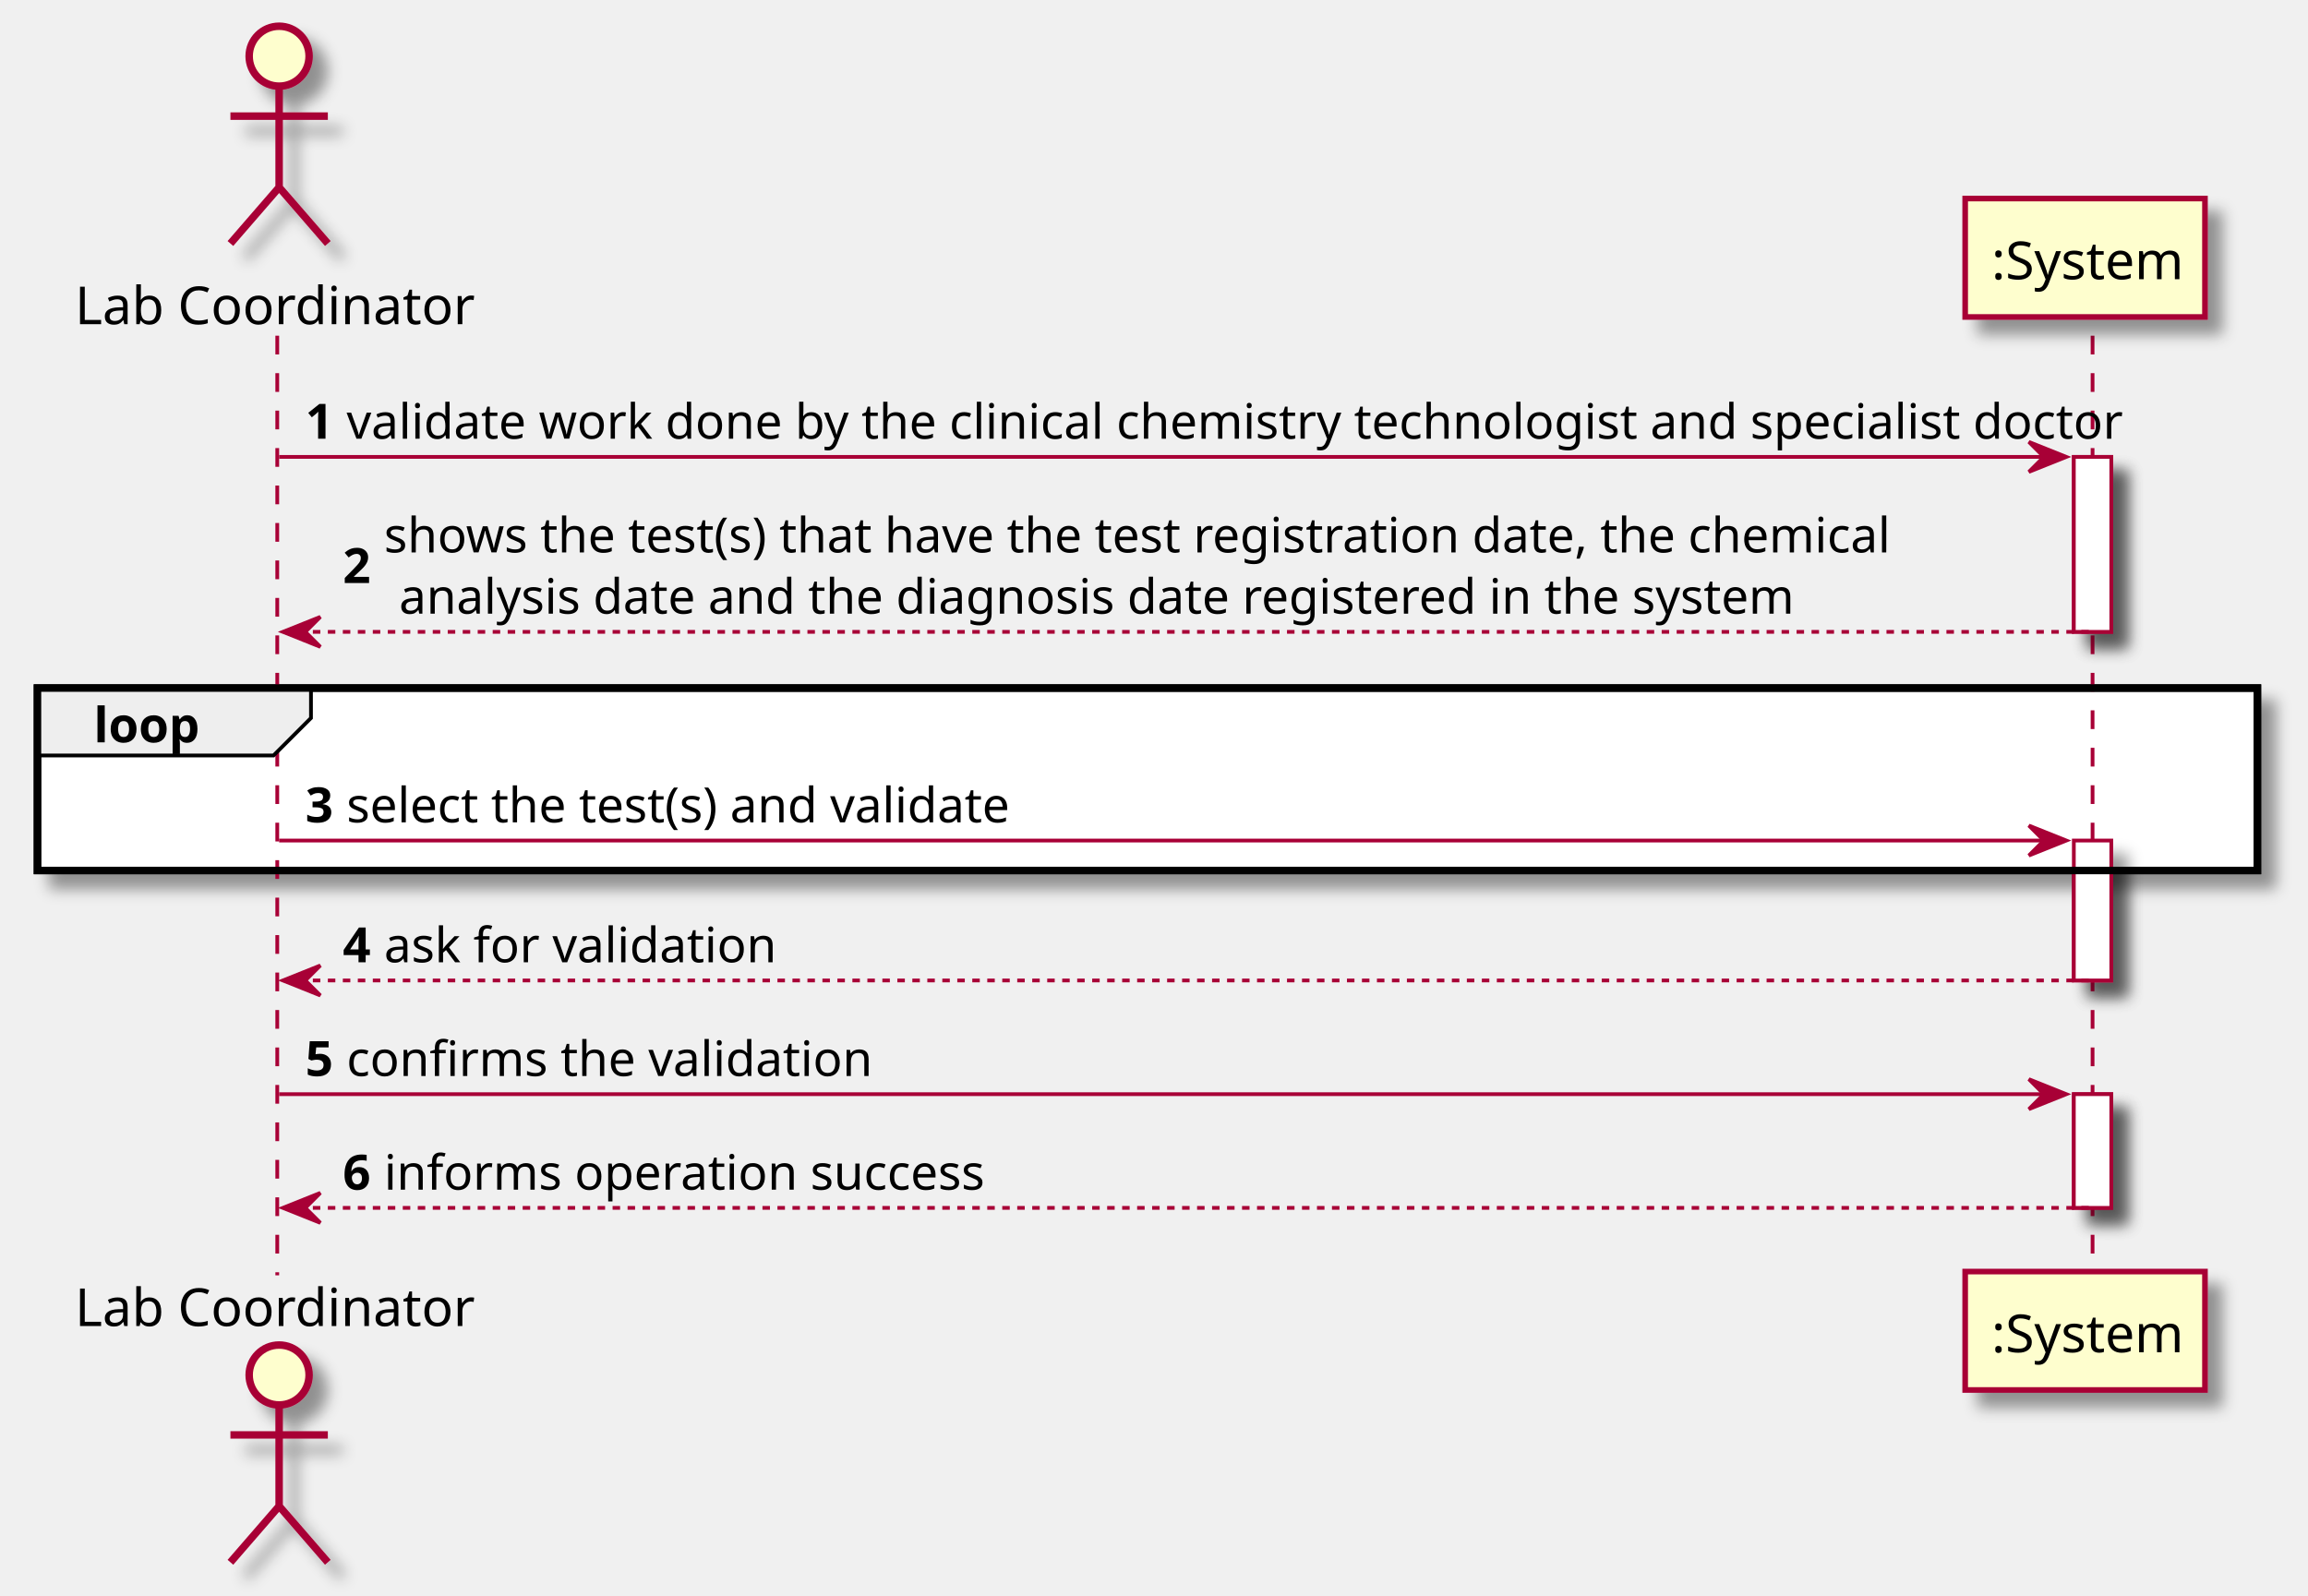
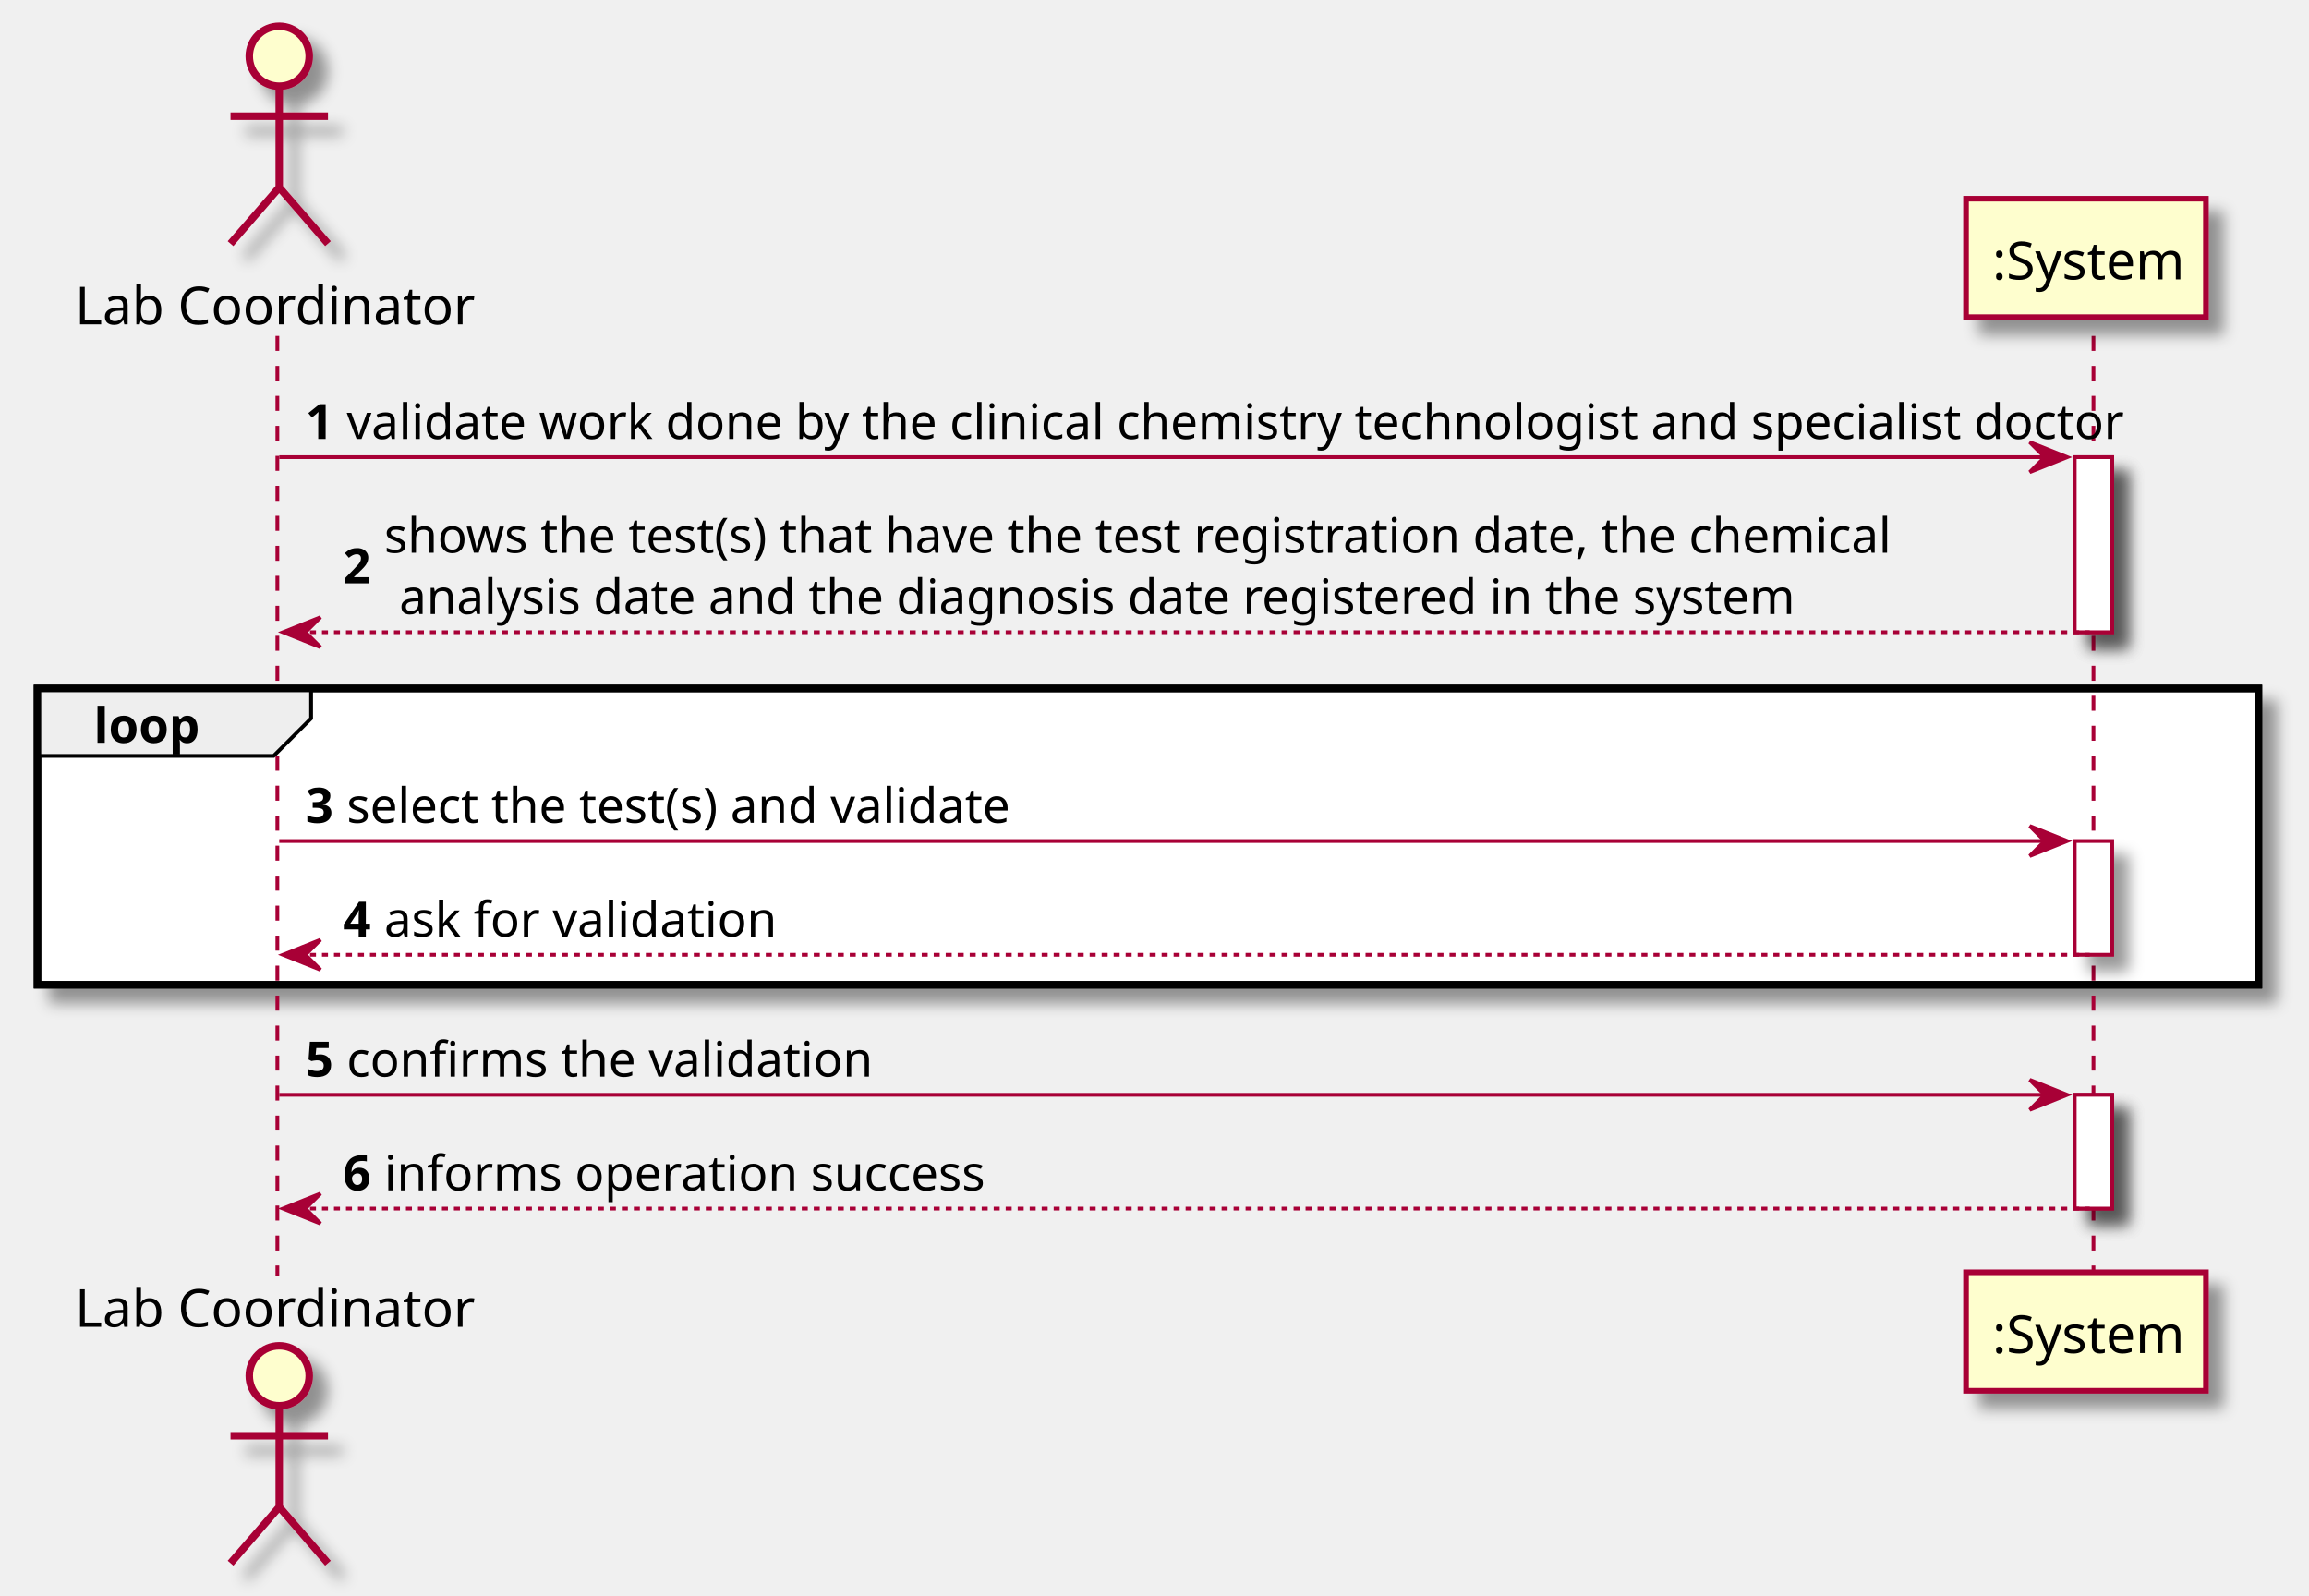
- <svg xmlns="http://www.w3.org/2000/svg" contentScriptType="application/ecmascript" contentStyleType="text/css" height="426px" preserveAspectRatio="none" style="width:616px;height:426px;" version="1.1" viewBox="0 0 616 426" width="616px" zoomAndPan="magnify">
+ <svg xmlns="http://www.w3.org/2000/svg" contentScriptType="application/ecmascript" contentStyleType="text/css" height="532.5px" preserveAspectRatio="none" style="width:770px;height:532px;" version="1.1" viewBox="0 0 770 532" width="770px" zoomAndPan="magnify">
  <defs>
-     <filter height="300%" id="f505sj8speimf" width="300%" x="-1" y="-1">
-       <feGaussianBlur result="blurOut" stdDeviation="2.0" />
+     <filter height="300%" id="f7ndex7gjksx7" width="300%" x="-1" y="-1">
+       <feGaussianBlur result="blurOut" stdDeviation="2.5" />
      <feColorMatrix in="blurOut" result="blurOut2" type="matrix" values="0 0 0 0 0 0 0 0 0 0 0 0 0 0 0 0 0 0 .4 0" />
-       <feOffset dx="4.0" dy="4.0" in="blurOut2" result="blurOut3" />
+       <feOffset dx="5.0" dy="5.0" in="blurOut2" result="blurOut3" />
      <feBlend in="SourceGraphic" in2="blurOut3" mode="normal" />
    </filter>
  </defs>
  <g>
-     <rect fill="#FFFFFF" filter="url(#f505sj8speimf)" height="46.703" style="stroke:#A80036;stroke-width:1.0;" width="10" x="553.5" y="121.961" />
-     <rect fill="#FFFFFF" filter="url(#f505sj8speimf)" height="37.352" style="stroke:#A80036;stroke-width:1.0;" width="10" x="553.5" y="224.367" />
-     <rect fill="#FFFFFF" filter="url(#f505sj8speimf)" height="30.352" style="stroke:#A80036;stroke-width:1.0;" width="10" x="553.5" y="292.07" />
-     <rect fill="#FFFFFF" filter="url(#f505sj8speimf)" height="48.703" style="stroke:#000000;stroke-width:2.0;" width="592.5" x="10" y="183.664" />
-     <line style="stroke:#A80036;stroke-width:1.0;stroke-dasharray:5.0,5.0;" x1="74" x2="74" y1="89.609" y2="340.422" />
-     <line style="stroke:#A80036;stroke-width:1.0;stroke-dasharray:5.0,5.0;" x1="558.5" x2="558.5" y1="89.609" y2="340.422" />
-     <text fill="#000000" font-family="sans-serif" font-size="14" lengthAdjust="spacing" textLength="103" x="20" y="86.533">Lab Coordinator</text>
-     <ellipse cx="74.5" cy="15" fill="#FEFECE" filter="url(#f505sj8speimf)" rx="8" ry="8" style="stroke:#A80036;stroke-width:2.0;" />
-     <path d="M74.5,23 L74.5,50 M61.5,31 L87.5,31 M74.5,50 L61.5,65 M74.5,50 L87.5,65 " fill="none" filter="url(#f505sj8speimf)" style="stroke:#A80036;stroke-width:2.0;" />
-     <text fill="#000000" font-family="sans-serif" font-size="14" lengthAdjust="spacing" textLength="103" x="20" y="353.955">Lab Coordinator</text>
-     <ellipse cx="74.5" cy="367.031" fill="#FEFECE" filter="url(#f505sj8speimf)" rx="8" ry="8" style="stroke:#A80036;stroke-width:2.0;" />
-     <path d="M74.5,375.031 L74.5,402.031 M61.5,383.031 L87.5,383.031 M74.5,402.031 L61.5,417.031 M74.5,402.031 L87.5,417.031 " fill="none" filter="url(#f505sj8speimf)" style="stroke:#A80036;stroke-width:2.0;" />
-     <rect fill="#FEFECE" filter="url(#f505sj8speimf)" height="31.609" style="stroke:#A80036;stroke-width:1.5;" width="64" x="524.5" y="53" />
-     <text fill="#000000" font-family="sans-serif" font-size="14" lengthAdjust="spacing" textLength="50" x="531.5" y="74.533">:System</text>
-     <rect fill="#FEFECE" filter="url(#f505sj8speimf)" height="31.609" style="stroke:#A80036;stroke-width:1.5;" width="64" x="524.5" y="339.422" />
-     <text fill="#000000" font-family="sans-serif" font-size="14" lengthAdjust="spacing" textLength="50" x="531.5" y="360.955">:System</text>
-     <rect fill="#FFFFFF" filter="url(#f505sj8speimf)" height="46.703" style="stroke:#A80036;stroke-width:1.0;" width="10" x="553.5" y="121.961" />
-     <rect fill="#FFFFFF" filter="url(#f505sj8speimf)" height="37.352" style="stroke:#A80036;stroke-width:1.0;" width="10" x="553.5" y="224.367" />
-     <rect fill="#FFFFFF" filter="url(#f505sj8speimf)" height="30.352" style="stroke:#A80036;stroke-width:1.0;" width="10" x="553.5" y="292.07" />
-     <polygon fill="#A80036" points="541.5,117.961,551.5,121.961,541.5,125.961,545.5,121.961" style="stroke:#A80036;stroke-width:1.0;" />
-     <line style="stroke:#A80036;stroke-width:1.0;" x1="74.5" x2="547.5" y1="121.961" y2="121.961" />
-     <text fill="#000000" font-family="sans-serif" font-size="13" font-weight="bold" lengthAdjust="spacing" textLength="7" x="81.5" y="117.105">1</text>
-     <text fill="#000000" font-family="sans-serif" font-size="13" lengthAdjust="spacing" textLength="449" x="92.5" y="117.105">validate work done by the clinical chemistry technologist and specialist doctor</text>
-     <polygon fill="#A80036" points="85.5,164.664,75.5,168.664,85.5,172.664,81.5,168.664" style="stroke:#A80036;stroke-width:1.0;" />
-     <line style="stroke:#A80036;stroke-width:1.0;stroke-dasharray:2.0,2.0;" x1="79.5" x2="557.5" y1="168.664" y2="168.664" />
-     <text fill="#000000" font-family="sans-serif" font-size="13" font-weight="bold" lengthAdjust="spacing" textLength="7" x="91.5" y="155.632">2</text>
-     <text fill="#000000" font-family="sans-serif" font-size="13" lengthAdjust="spacing" textLength="383" x="102.5" y="147.456">shows the test(s) that have the test registration date, the chemical</text>
-     <text fill="#000000" font-family="sans-serif" font-size="13" lengthAdjust="spacing" textLength="356" x="106.5" y="163.808">analysis date and the diagnosis date registered in the system</text>
-     <path d="M10,183.664 L83,183.664 L83,191.664 L73,201.664 L10,201.664 L10,183.664 " fill="#EEEEEE" style="stroke:#000000;stroke-width:1.0;" />
-     <rect fill="none" height="48.703" style="stroke:#000000;stroke-width:2.0;" width="592.5" x="10" y="183.664" />
-     <text fill="#000000" font-family="sans-serif" font-size="13" font-weight="bold" lengthAdjust="spacing" textLength="28" x="25" y="198.159">loop</text>
-     <polygon fill="#A80036" points="541.5,220.367,551.5,224.367,541.5,228.367,545.5,224.367" style="stroke:#A80036;stroke-width:1.0;" />
-     <line style="stroke:#A80036;stroke-width:1.0;" x1="74.5" x2="547.5" y1="224.367" y2="224.367" />
-     <text fill="#000000" font-family="sans-serif" font-size="13" font-weight="bold" lengthAdjust="spacing" textLength="7" x="81.5" y="219.511">3</text>
-     <text fill="#000000" font-family="sans-serif" font-size="13" lengthAdjust="spacing" textLength="170" x="92.5" y="219.511">select the test(s) and validate</text>
-     <polygon fill="#A80036" points="85.5,257.719,75.5,261.719,85.5,265.719,81.5,261.719" style="stroke:#A80036;stroke-width:1.0;" />
-     <line style="stroke:#A80036;stroke-width:1.0;stroke-dasharray:2.0,2.0;" x1="79.5" x2="557.5" y1="261.719" y2="261.719" />
-     <text fill="#000000" font-family="sans-serif" font-size="13" font-weight="bold" lengthAdjust="spacing" textLength="7" x="91.5" y="256.862">4</text>
-     <text fill="#000000" font-family="sans-serif" font-size="13" lengthAdjust="spacing" textLength="96" x="102.5" y="256.862">ask for validation</text>
-     <polygon fill="#A80036" points="541.5,288.07,551.5,292.07,541.5,296.07,545.5,292.07" style="stroke:#A80036;stroke-width:1.0;" />
-     <line style="stroke:#A80036;stroke-width:1.0;" x1="74.5" x2="547.5" y1="292.07" y2="292.07" />
-     <text fill="#000000" font-family="sans-serif" font-size="13" font-weight="bold" lengthAdjust="spacing" textLength="7" x="81.5" y="287.214">5</text>
-     <text fill="#000000" font-family="sans-serif" font-size="13" lengthAdjust="spacing" textLength="128" x="92.5" y="287.214">confirms the validation</text>
-     <polygon fill="#A80036" points="85.5,318.422,75.5,322.422,85.5,326.422,81.5,322.422" style="stroke:#A80036;stroke-width:1.0;" />
-     <line style="stroke:#A80036;stroke-width:1.0;stroke-dasharray:2.0,2.0;" x1="79.5" x2="557.5" y1="322.422" y2="322.422" />
-     <text fill="#000000" font-family="sans-serif" font-size="13" font-weight="bold" lengthAdjust="spacing" textLength="7" x="91.5" y="317.565">6</text>
-     <text fill="#000000" font-family="sans-serif" font-size="13" lengthAdjust="spacing" textLength="152" x="102.5" y="317.565">informs operation success</text>
+     <rect fill="#FFFFFF" filter="url(#f7ndex7gjksx7)" height="58.379" style="stroke:#A80036;stroke-width:1.25;" width="12.5" x="691.875" y="152.451" />
+     <rect fill="#FFFFFF" filter="url(#f7ndex7gjksx7)" height="37.94" style="stroke:#A80036;stroke-width:1.25;" width="12.5" x="691.875" y="280.459" />
+     <rect fill="#FFFFFF" filter="url(#f7ndex7gjksx7)" height="37.94" style="stroke:#A80036;stroke-width:1.25;" width="12.5" x="691.875" y="365.088" />
+     <rect fill="#FFFFFF" filter="url(#f7ndex7gjksx7)" height="98.818" style="stroke:#000000;stroke-width:2.5;" width="740.625" x="12.5" y="229.58" />
+     <line style="stroke:#A80036;stroke-width:1.25;stroke-dasharray:5.0,5.0;" x1="92.5" x2="92.5" y1="112.012" y2="425.527" />
+     <line style="stroke:#A80036;stroke-width:1.25;stroke-dasharray:5.0,5.0;" x1="698.125" x2="698.125" y1="112.012" y2="425.527" />
+     <text fill="#000000" font-family="sans-serif" font-size="17.5" lengthAdjust="spacing" textLength="128.75" x="25" y="108.166">Lab Coordinator</text>
+     <ellipse cx="93.125" cy="18.75" fill="#FEFECE" filter="url(#f7ndex7gjksx7)" rx="10" ry="10" style="stroke:#A80036;stroke-width:2.5;" />
+     <path d="M93.125,28.75 L93.125,62.5 M76.875,38.75 L109.375,38.75 M93.125,62.5 L76.875,81.25 M93.125,62.5 L109.375,81.25 " fill="none" filter="url(#f7ndex7gjksx7)" style="stroke:#A80036;stroke-width:2.5;" />
+     <text fill="#000000" font-family="sans-serif" font-size="17.5" lengthAdjust="spacing" textLength="128.75" x="25" y="442.444">Lab Coordinator</text>
+     <ellipse cx="93.125" cy="458.789" fill="#FEFECE" filter="url(#f7ndex7gjksx7)" rx="10" ry="10" style="stroke:#A80036;stroke-width:2.5;" />
+     <path d="M93.125,468.789 L93.125,502.539 M76.875,478.789 L109.375,478.789 M93.125,502.539 L76.875,521.289 M93.125,502.539 L109.375,521.289 " fill="none" filter="url(#f7ndex7gjksx7)" style="stroke:#A80036;stroke-width:2.5;" />
+     <rect fill="#FEFECE" filter="url(#f7ndex7gjksx7)" height="39.512" style="stroke:#A80036;stroke-width:1.875;" width="80" x="655.625" y="66.25" />
+     <text fill="#000000" font-family="sans-serif" font-size="17.5" lengthAdjust="spacing" textLength="62.5" x="664.375" y="93.166">:System</text>
+     <rect fill="#FEFECE" filter="url(#f7ndex7gjksx7)" height="39.512" style="stroke:#A80036;stroke-width:1.875;" width="80" x="655.625" y="424.277" />
+     <text fill="#000000" font-family="sans-serif" font-size="17.5" lengthAdjust="spacing" textLength="62.5" x="664.375" y="451.194">:System</text>
+     <rect fill="#FFFFFF" filter="url(#f7ndex7gjksx7)" height="58.379" style="stroke:#A80036;stroke-width:1.25;" width="12.5" x="691.875" y="152.451" />
+     <rect fill="#FFFFFF" filter="url(#f7ndex7gjksx7)" height="37.94" style="stroke:#A80036;stroke-width:1.25;" width="12.5" x="691.875" y="280.459" />
+     <rect fill="#FFFFFF" filter="url(#f7ndex7gjksx7)" height="37.94" style="stroke:#A80036;stroke-width:1.25;" width="12.5" x="691.875" y="365.088" />
+     <polygon fill="#A80036" points="676.875,147.451,689.375,152.451,676.875,157.451,681.875,152.451" style="stroke:#A80036;stroke-width:1.25;" />
+     <line style="stroke:#A80036;stroke-width:1.25;" x1="93.125" x2="684.375" y1="152.451" y2="152.451" />
+     <text fill="#000000" font-family="sans-serif" font-size="16.25" font-weight="bold" lengthAdjust="spacing" textLength="8.75" x="101.875" y="146.381">1</text>
+     <text fill="#000000" font-family="sans-serif" font-size="16.25" lengthAdjust="spacing" textLength="561.25" x="115.625" y="146.381">validate work done by the clinical chemistry technologist and specialist doctor</text>
+     <polygon fill="#A80036" points="106.875,205.83,94.375,210.83,106.875,215.83,101.875,210.83" style="stroke:#A80036;stroke-width:1.25;" />
+     <line style="stroke:#A80036;stroke-width:1.25;stroke-dasharray:2.0,2.0;" x1="99.375" x2="696.875" y1="210.83" y2="210.83" />
+     <text fill="#000000" font-family="sans-serif" font-size="16.25" font-weight="bold" lengthAdjust="spacing" textLength="8.75" x="114.375" y="194.54">2</text>
+     <text fill="#000000" font-family="sans-serif" font-size="16.25" lengthAdjust="spacing" textLength="478.75" x="128.125" y="184.32">shows the test(s) that have the test registration date, the chemical</text>
+     <text fill="#000000" font-family="sans-serif" font-size="16.25" lengthAdjust="spacing" textLength="445" x="133.125" y="204.76">analysis date and the diagnosis date registered in the system</text>
+     <path d="M12.5,229.58 L103.75,229.58 L103.75,239.58 L91.25,252.08 L12.5,252.08 L12.5,229.58 " fill="#EEEEEE" style="stroke:#000000;stroke-width:1.25;" />
+     <rect fill="none" height="98.818" style="stroke:#000000;stroke-width:2.5;" width="740.625" x="12.5" y="229.58" />
+     <text fill="#000000" font-family="sans-serif" font-size="16.25" font-weight="bold" lengthAdjust="spacing" textLength="35" x="31.25" y="247.699">loop</text>
+     <polygon fill="#A80036" points="676.875,275.459,689.375,280.459,676.875,285.459,681.875,280.459" style="stroke:#A80036;stroke-width:1.25;" />
+     <line style="stroke:#A80036;stroke-width:1.25;" x1="93.125" x2="684.375" y1="280.459" y2="280.459" />
+     <text fill="#000000" font-family="sans-serif" font-size="16.25" font-weight="bold" lengthAdjust="spacing" textLength="8.75" x="101.875" y="274.388">3</text>
+     <text fill="#000000" font-family="sans-serif" font-size="16.25" lengthAdjust="spacing" textLength="212.5" x="115.625" y="274.388">select the test(s) and validate</text>
+     <polygon fill="#A80036" points="106.875,313.398,94.375,318.398,106.875,323.398,101.875,318.398" style="stroke:#A80036;stroke-width:1.25;" />
+     <line style="stroke:#A80036;stroke-width:1.25;stroke-dasharray:2.0,2.0;" x1="99.375" x2="696.875" y1="318.398" y2="318.398" />
+     <text fill="#000000" font-family="sans-serif" font-size="16.25" font-weight="bold" lengthAdjust="spacing" textLength="8.75" x="114.375" y="312.328">4</text>
+     <text fill="#000000" font-family="sans-serif" font-size="16.25" lengthAdjust="spacing" textLength="120" x="128.125" y="312.328">ask for validation</text>
+     <polygon fill="#A80036" points="676.875,360.088,689.375,365.088,676.875,370.088,681.875,365.088" style="stroke:#A80036;stroke-width:1.25;" />
+     <line style="stroke:#A80036;stroke-width:1.25;" x1="93.125" x2="684.375" y1="365.088" y2="365.088" />
+     <text fill="#000000" font-family="sans-serif" font-size="16.25" font-weight="bold" lengthAdjust="spacing" textLength="8.75" x="101.875" y="359.017">5</text>
+     <text fill="#000000" font-family="sans-serif" font-size="16.25" lengthAdjust="spacing" textLength="160" x="115.625" y="359.017">confirms the validation</text>
+     <polygon fill="#A80036" points="106.875,398.027,94.375,403.027,106.875,408.027,101.875,403.027" style="stroke:#A80036;stroke-width:1.25;" />
+     <line style="stroke:#A80036;stroke-width:1.25;stroke-dasharray:2.0,2.0;" x1="99.375" x2="696.875" y1="403.027" y2="403.027" />
+     <text fill="#000000" font-family="sans-serif" font-size="16.25" font-weight="bold" lengthAdjust="spacing" textLength="8.75" x="114.375" y="396.957">6</text>
+     <text fill="#000000" font-family="sans-serif" font-size="16.25" lengthAdjust="spacing" textLength="190" x="128.125" y="396.957">informs operation success</text>
  </g>
</svg>
